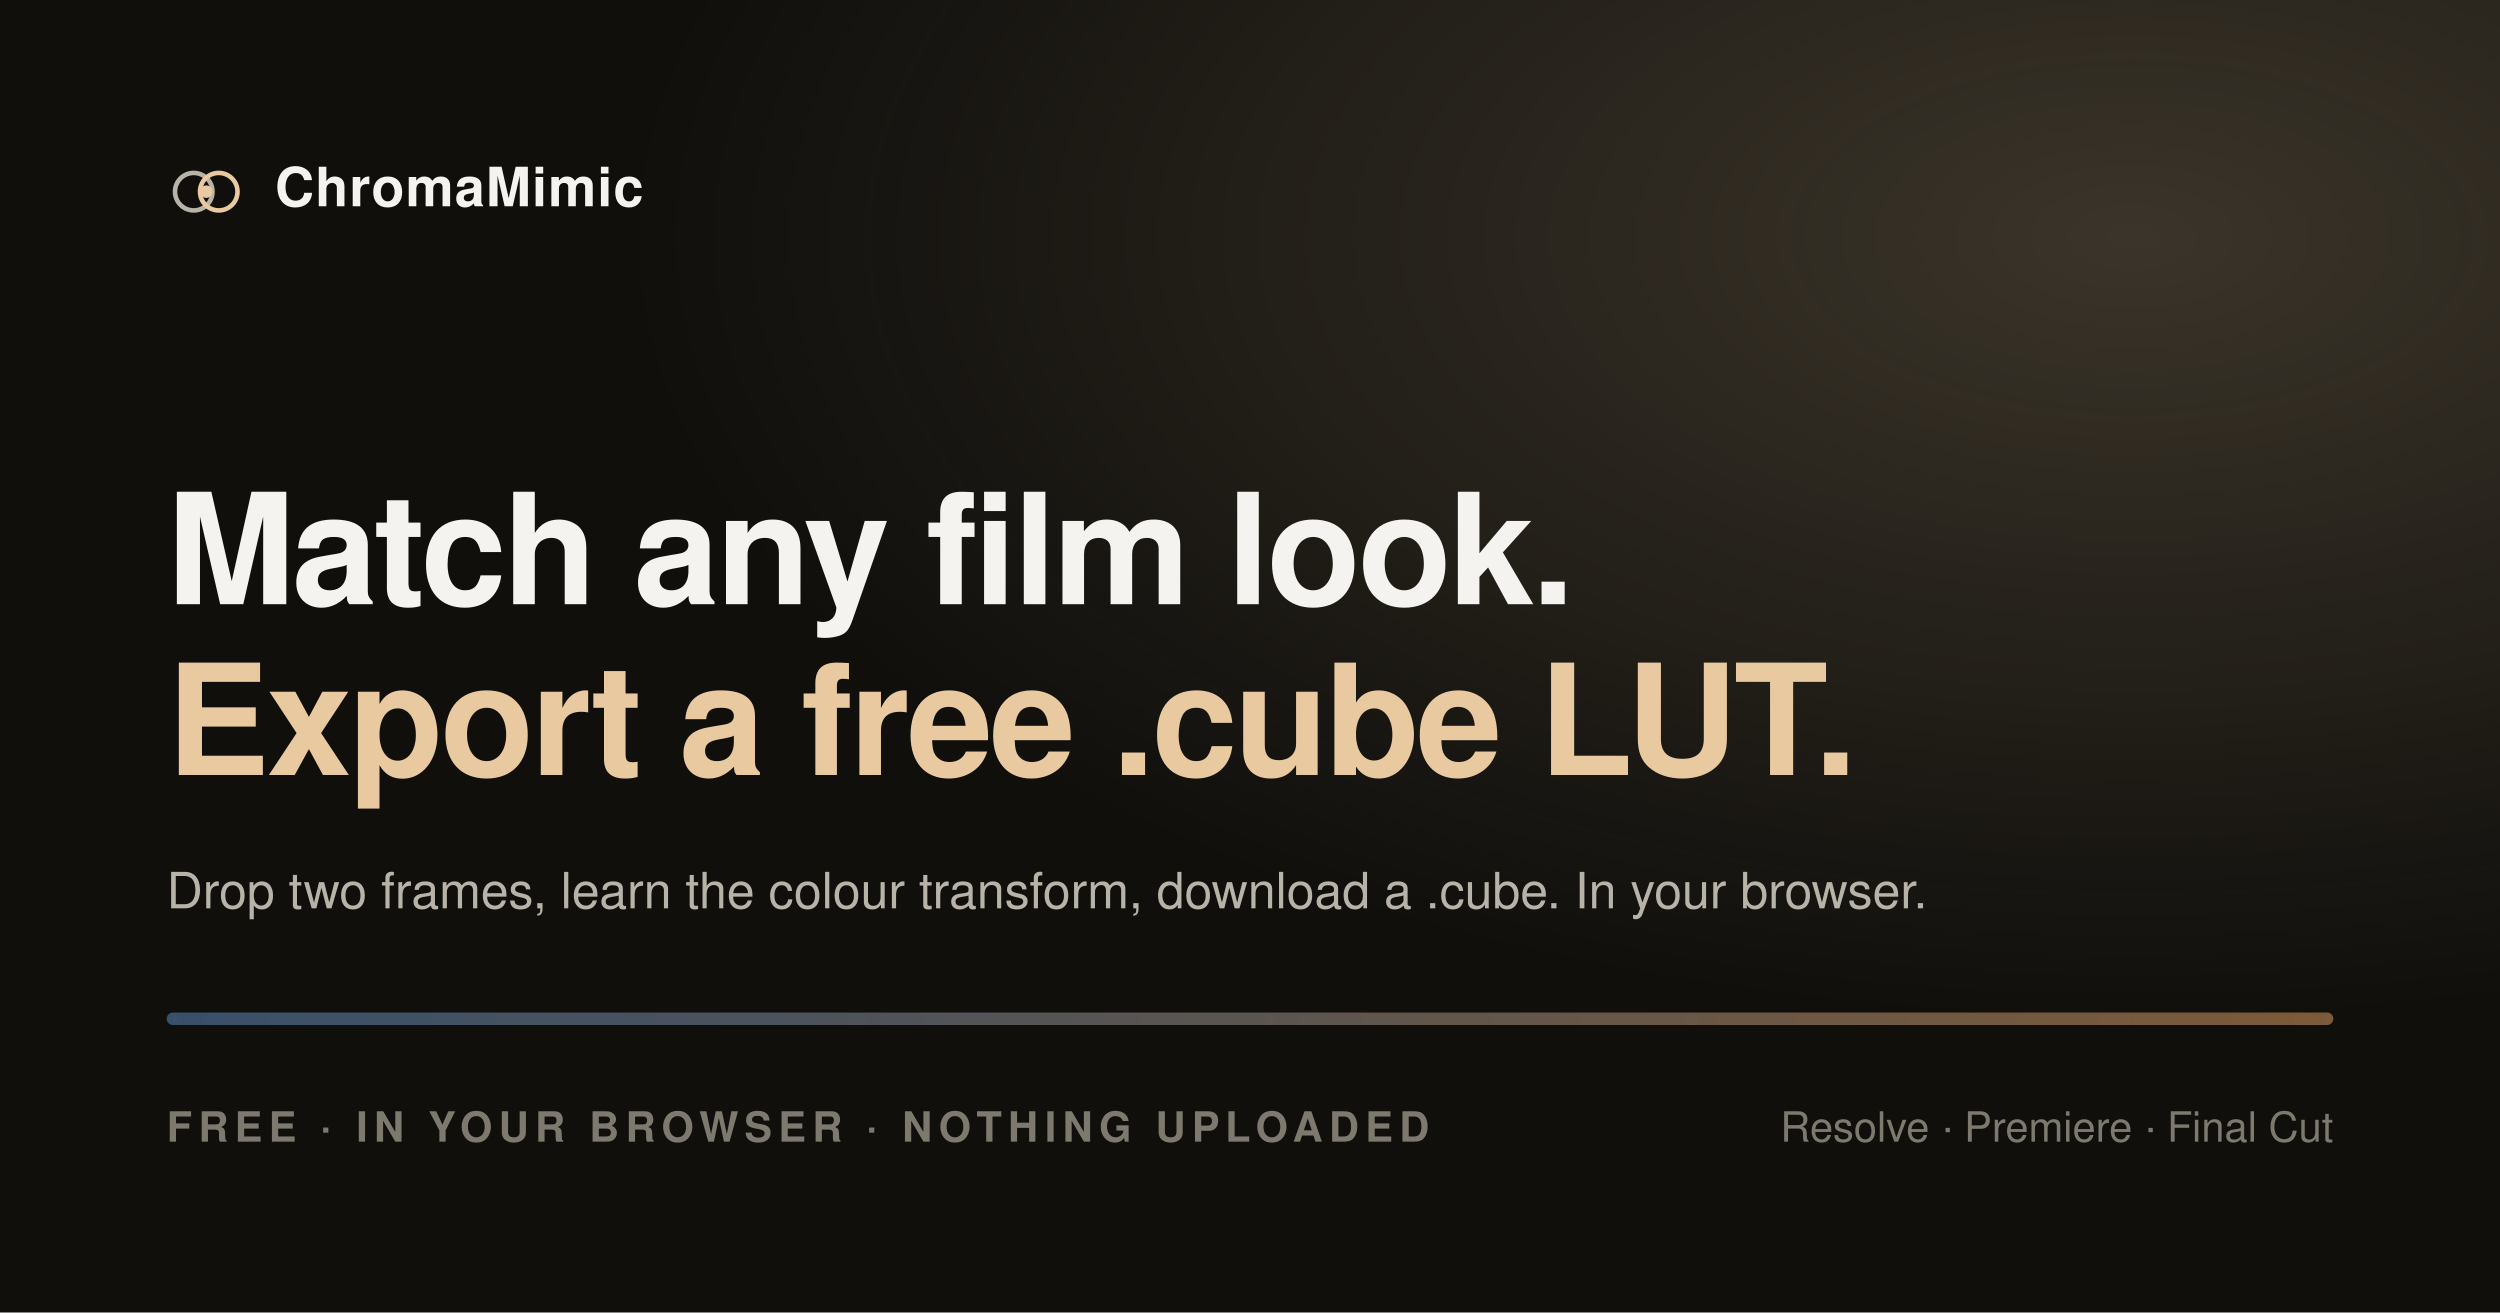
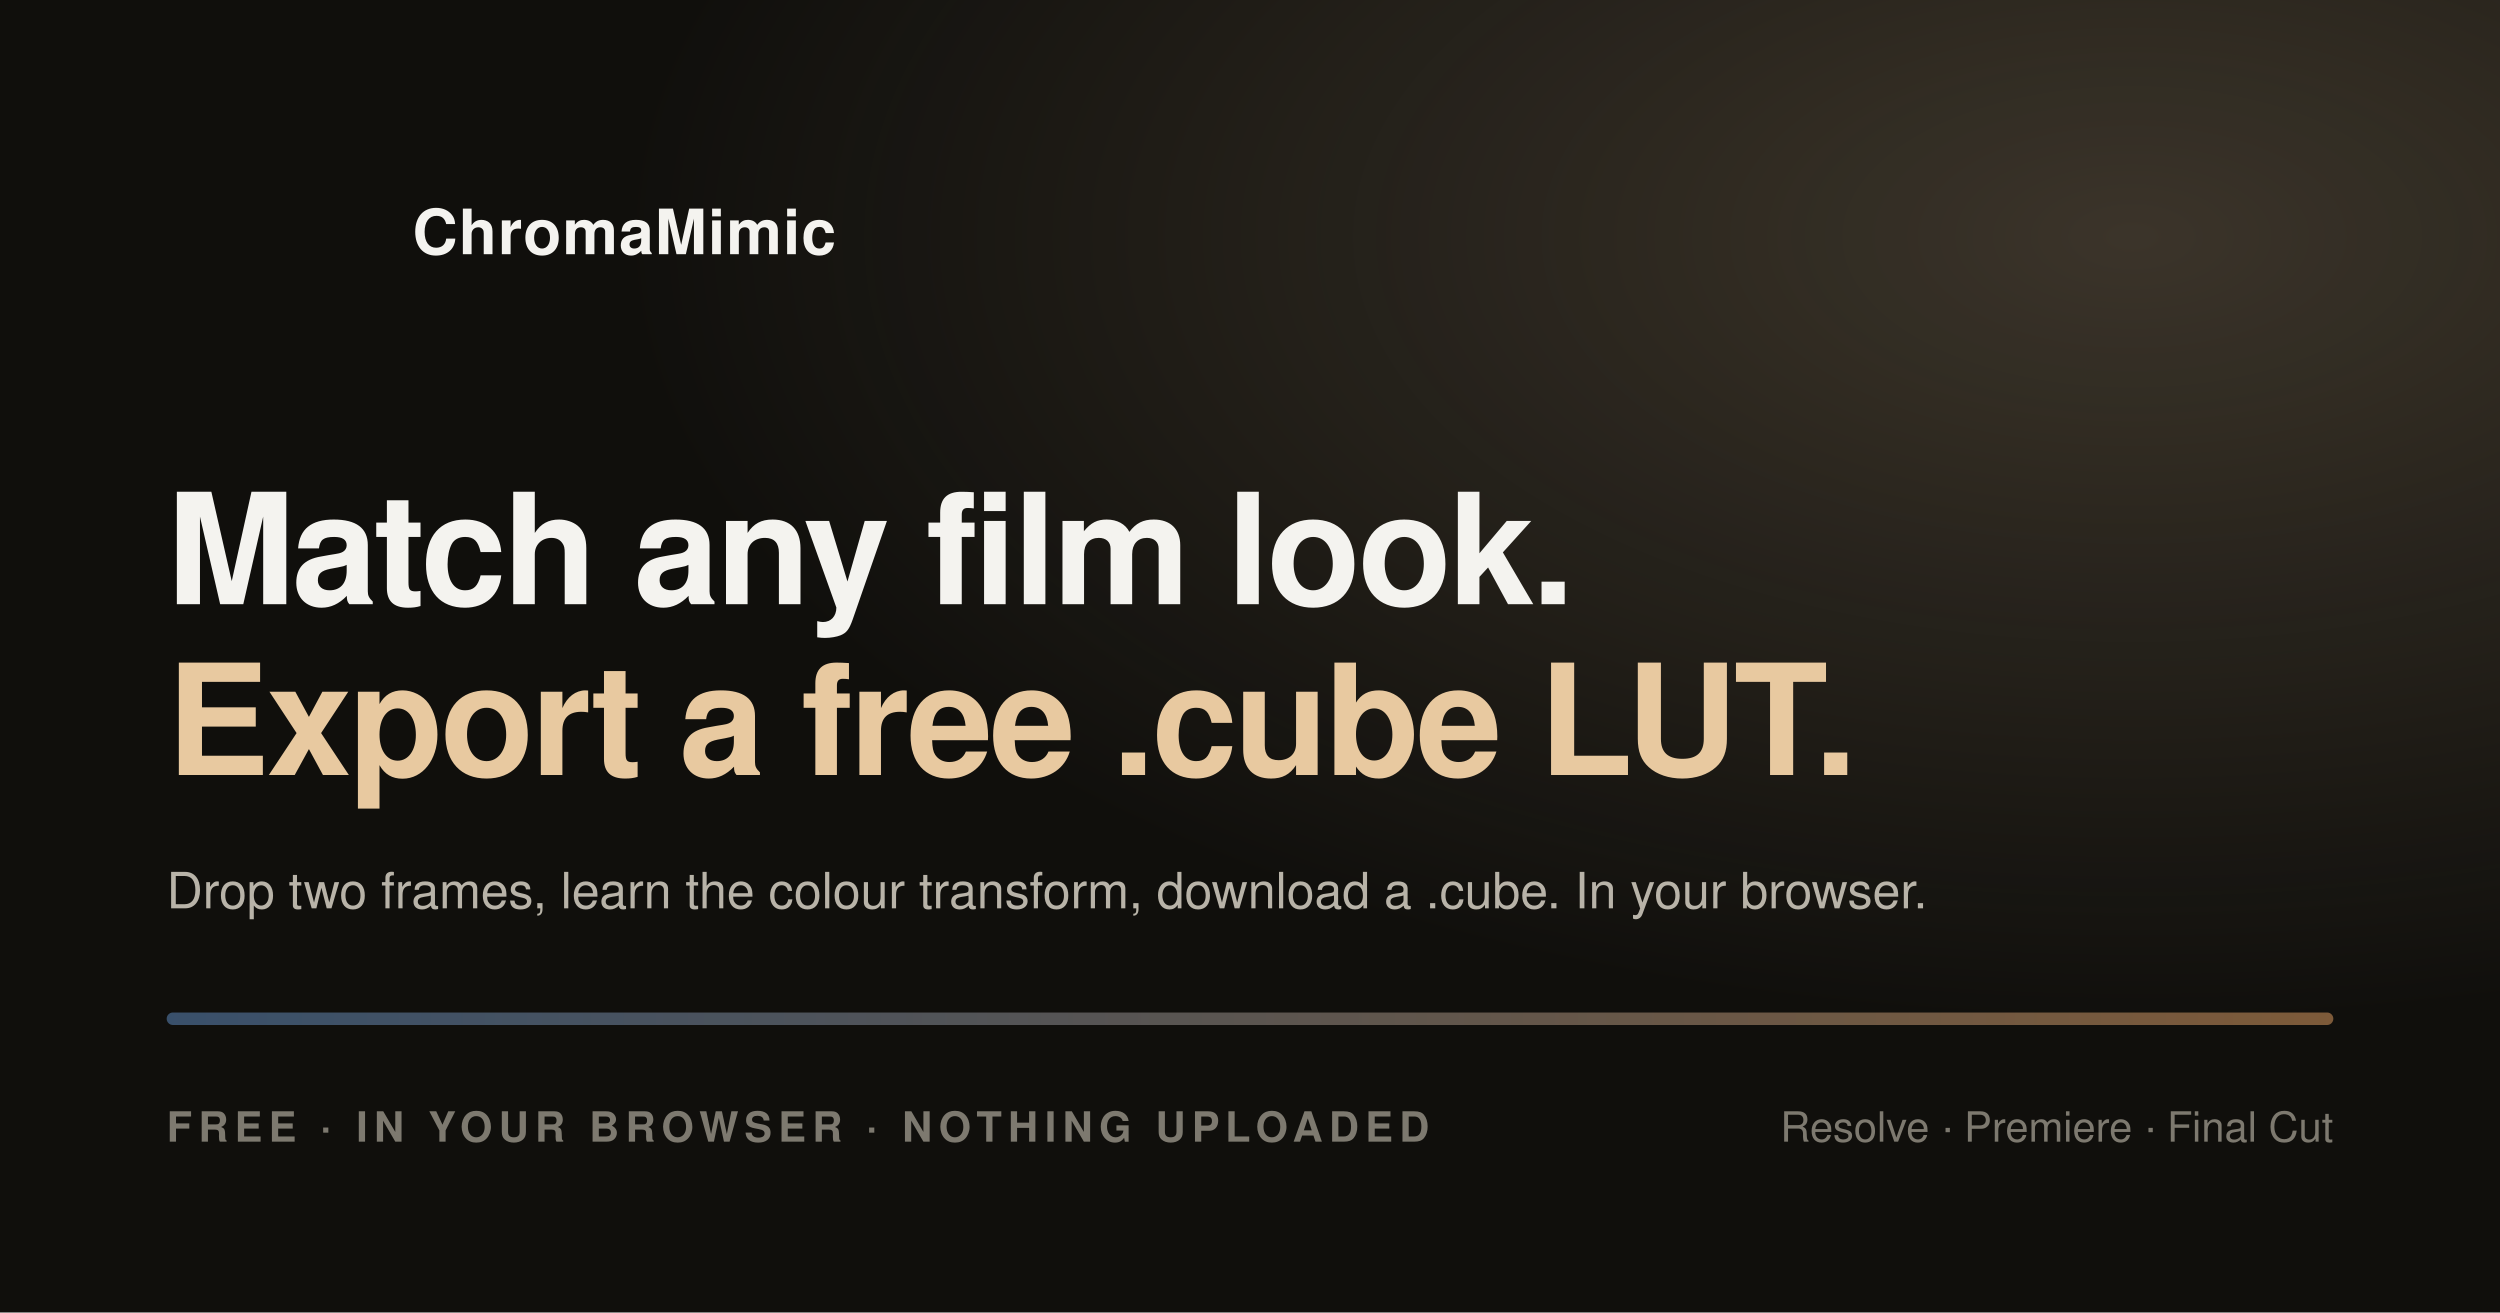
<svg xmlns="http://www.w3.org/2000/svg" width="1200" height="630" viewBox="0 0 1200 630">
  <defs>
    <radialGradient id="glow" cx="85%" cy="18%" r="60%">
      <stop offset="0%" stop-color="#e8c9a0" stop-opacity="0.20" />
      <stop offset="100%" stop-color="#e8c9a0" stop-opacity="0" />
    </radialGradient>
    <linearGradient id="grade" x1="0" y1="0" x2="1" y2="0">
      <stop offset="0%" stop-color="#39506b" />
      <stop offset="50%" stop-color="#5b5550" />
      <stop offset="100%" stop-color="#7d5a39" />
    </linearGradient>
  </defs>
  <rect width="1200" height="630" fill="#100f0c" />
  <rect width="1200" height="630" fill="url(#glow)" />
-   <g transform="translate(80,76)">
-     <circle cx="13" cy="16" r="9" fill="none" stroke="#b8b3a8" stroke-width="2.2" />
-     <circle cx="25" cy="16" r="9" fill="none" stroke="#e8c9a0" stroke-width="2.2" />
-     <circle cx="19" cy="16" r="3" fill="#e8c9a0" />
-     <text x="52" y="23" font-family="Helvetica, Arial, sans-serif" font-size="26" font-weight="600" fill="#f4f3ef" letter-spacing="0.5">ChromaMimic</text>
-   </g>
+   <text x="198" y="122" font-family="Helvetica, Arial, sans-serif" font-size="30" font-weight="600" fill="#f4f3ef" letter-spacing="0.5">ChromaMimic</text>
  <text x="80" y="290" font-family="Helvetica, Arial, sans-serif" font-size="74" font-weight="700" fill="#f4f3ef" letter-spacing="-1.5">Match any film look.</text>
  <text x="80" y="372" font-family="Helvetica, Arial, sans-serif" font-size="74" font-weight="700" fill="#e8c9a0" letter-spacing="-1.5">Export a free .cube LUT.</text>
  <text x="80" y="436" font-family="Helvetica, Arial, sans-serif" font-size="24" fill="#b8b3a8">Drop two frames, learn the colour transform, download a .cube. In your browser.</text>
  <rect x="80" y="486" width="1040" height="6" rx="3" fill="url(#grade)" />
  <text x="80" y="548" font-family="Helvetica, Arial, sans-serif" font-size="20" font-weight="600" fill="#7d796f" letter-spacing="3">FREE · IN YOUR BROWSER · NOTHING UPLOADED</text>
  <text x="1120" y="548" text-anchor="end" font-family="Helvetica, Arial, sans-serif" font-size="20" fill="#7d796f">Resolve · Premiere · Final Cut</text>
</svg>
